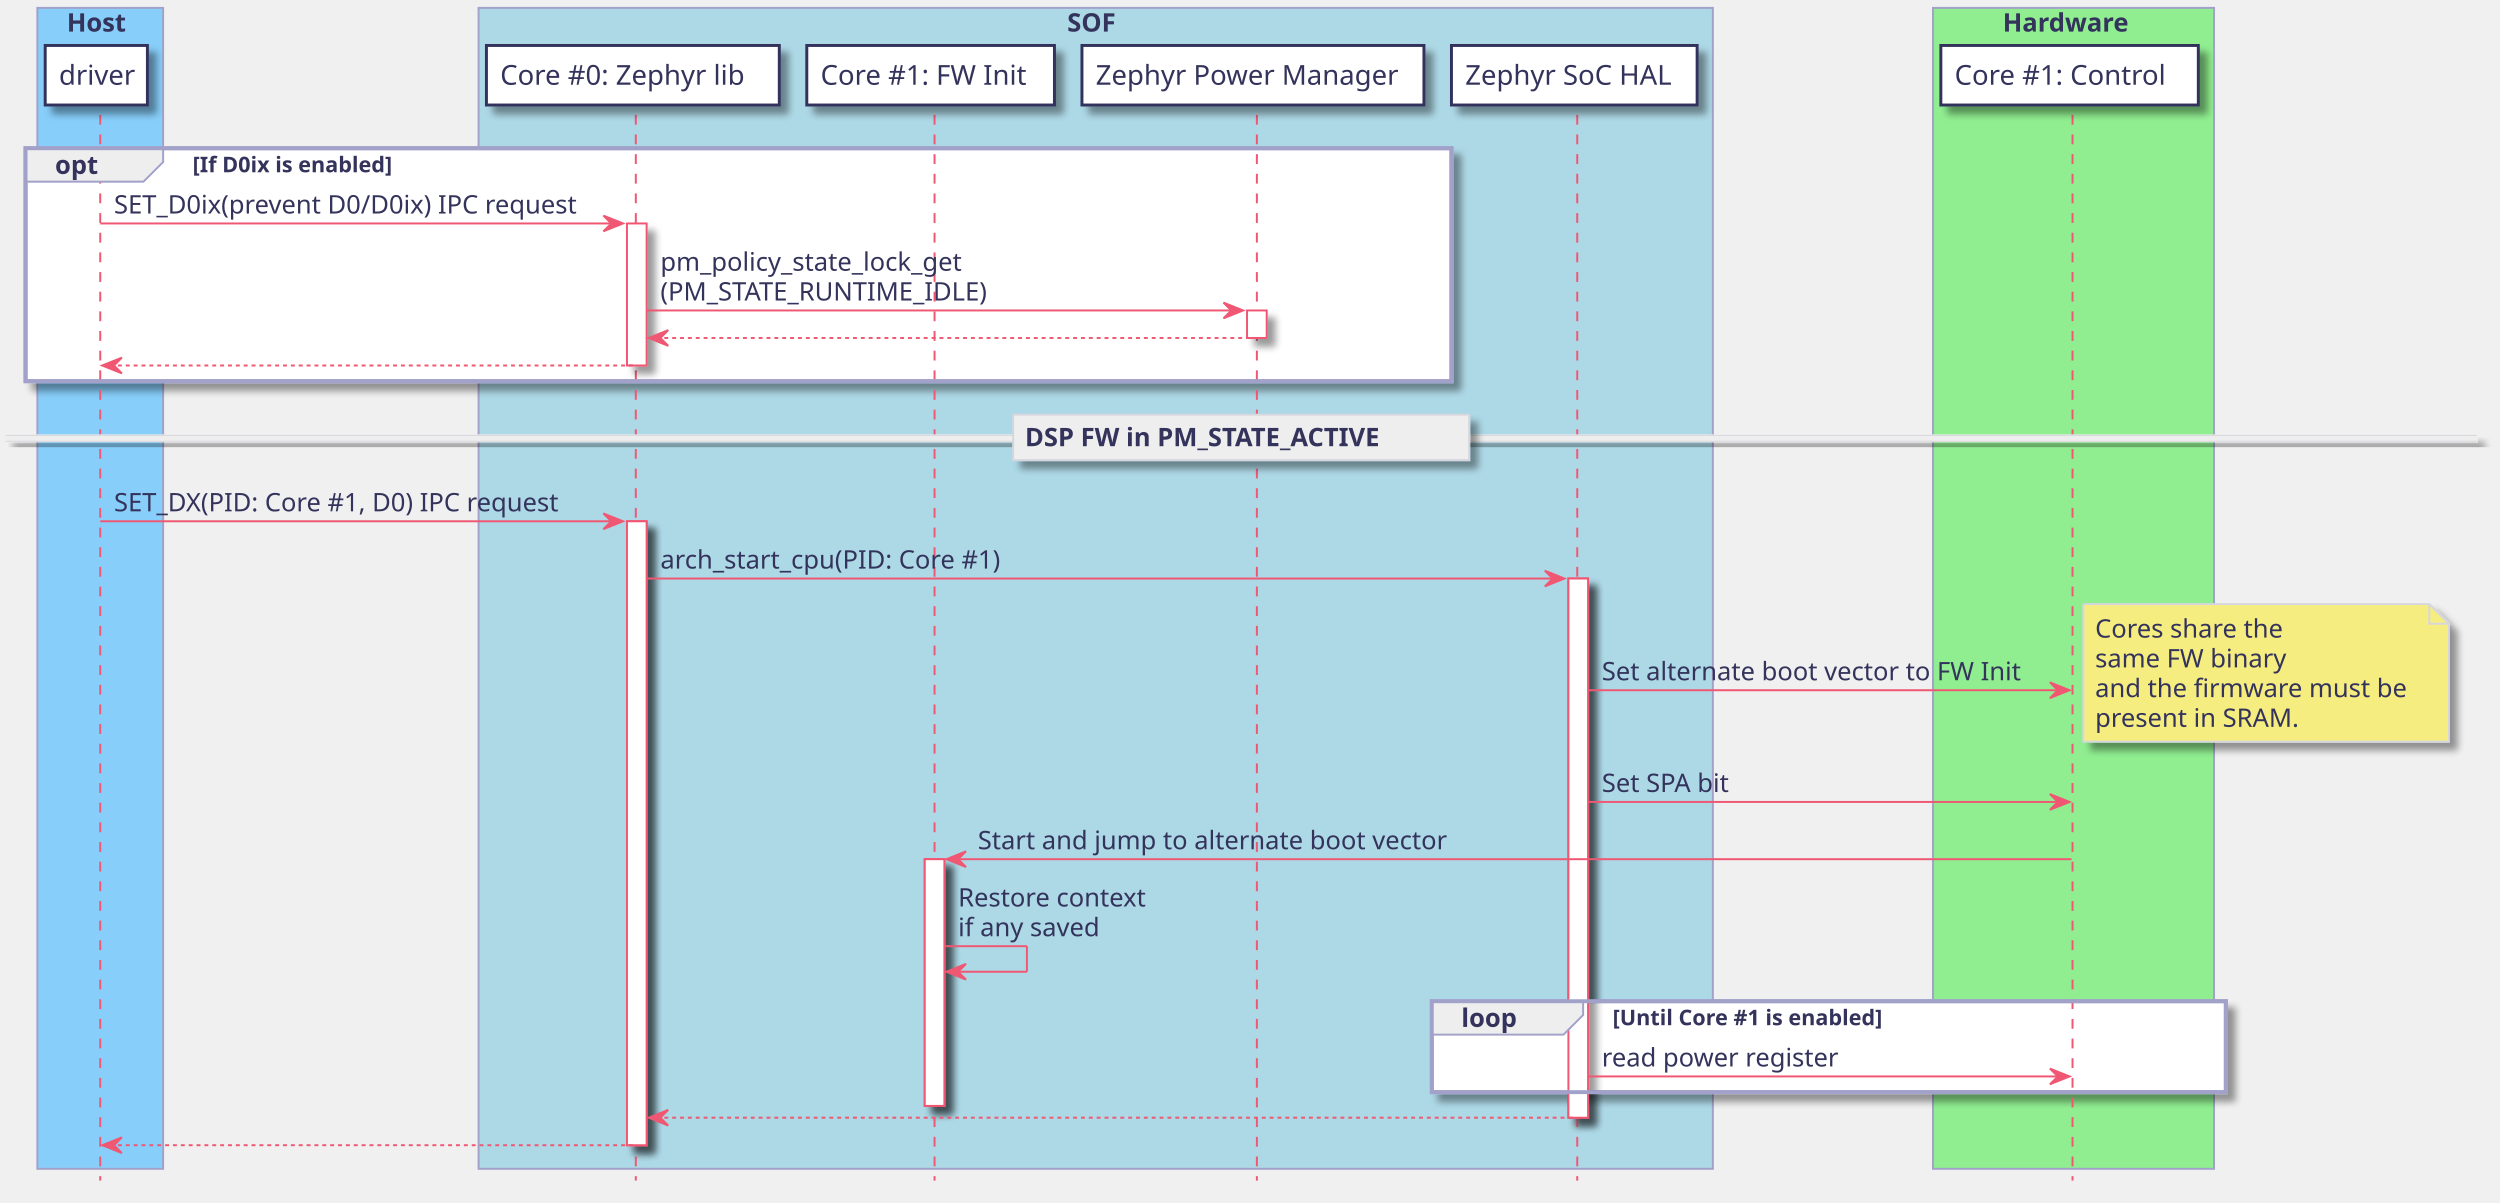
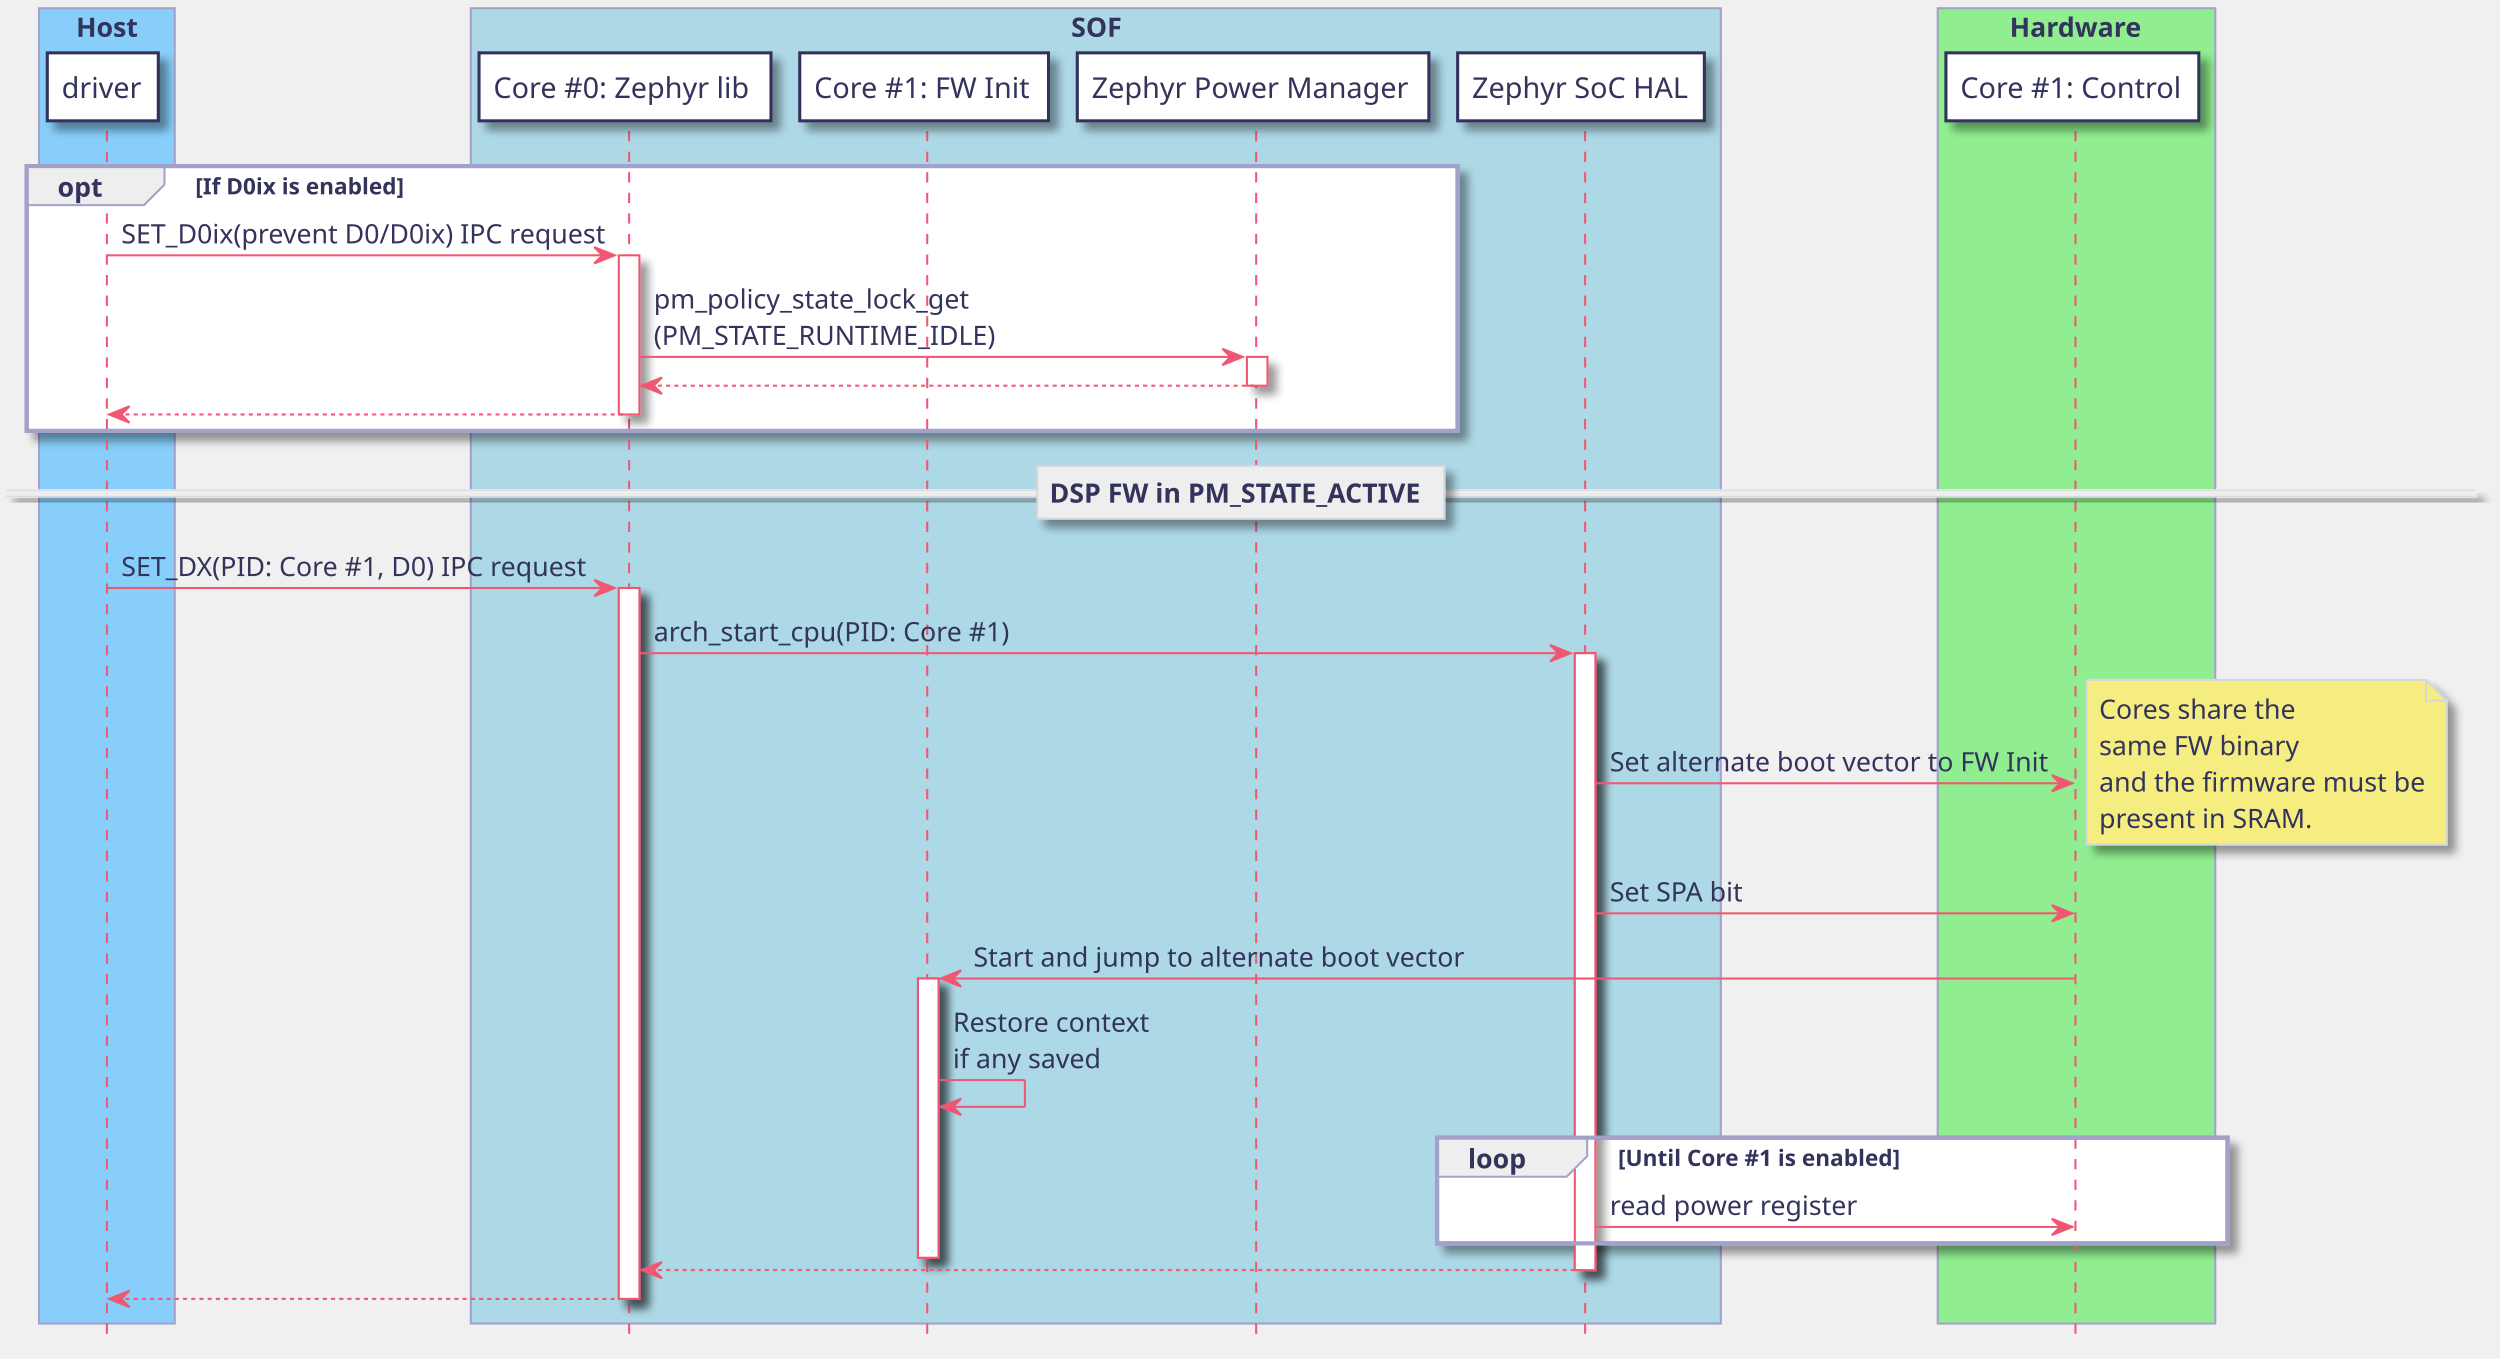
- <svg xmlns="http://www.w3.org/2000/svg" contentScriptType="application/ecmascript" contentStyleType="text/css" height="612px" preserveAspectRatio="none" style="width:1272px;height:612px;" version="1.1" viewBox="0 0 1272 612" width="1272px" zoomAndPan="magnify">
+ <svg xmlns="http://www.w3.org/2000/svg" contentScriptType="application/ecmascript" contentStyleType="text/css" height="661px" preserveAspectRatio="none" style="width:1216px;height:661px;" version="1.1" viewBox="0 0 1216 661" width="1216px" zoomAndPan="magnify">
  <defs>
    <filter height="300%" id="f1s6wkfsp6ftk7" width="300%" x="-1" y="-1">
      <feGaussianBlur result="blurOut" stdDeviation="2.0" />
      <feColorMatrix in="blurOut" result="blurOut2" type="matrix" values="0 0 0 0 0 0 0 0 0 0 0 0 0 0 0 0 0 0 .4 0" />
      <feOffset dx="4.0" dy="4.0" in="blurOut2" result="blurOut3" />
      <feBlend in="SourceGraphic" in2="blurOut3" mode="normal" />
    </filter>
  </defs>
  <g>
-     <rect fill="#87CEFA" height="590.688" style="stroke: #A1A1CA; stroke-width: 1.0;" width="64" x="19" y="4" />
-     <text fill="#33335B" font-family="sans-serif" font-size="13" font-weight="bold" lengthAdjust="spacingAndGlyphs" textLength="34" x="34" y="16.067">Host</text>
-     <rect fill="#ADD8E6" height="590.688" style="stroke: #A1A1CA; stroke-width: 1.0;" width="628" x="243.5" y="4" />
-     <text fill="#33335B" font-family="sans-serif" font-size="13" font-weight="bold" lengthAdjust="spacingAndGlyphs" textLength="29" x="543" y="16.067">SOF</text>
-     <rect fill="#90EE90" height="590.688" style="stroke: #A1A1CA; stroke-width: 1.0;" width="143" x="983.5" y="4" />
-     <text fill="#33335B" font-family="sans-serif" font-size="13" font-weight="bold" lengthAdjust="spacingAndGlyphs" textLength="72" x="1019" y="16.067">Hardware</text>
-     <rect fill="#FFFFFF" filter="url(#f1s6wkfsp6ftk7)" height="72.266" style="stroke: #F05772; stroke-width: 1.0;" width="10" x="319" y="113.695" />
-     <rect fill="#FFFFFF" filter="url(#f1s6wkfsp6ftk7)" height="317.461" style="stroke: #F05772; stroke-width: 1.0;" width="10" x="319" y="265.227" />
-     <rect fill="#FFFFFF" filter="url(#f1s6wkfsp6ftk7)" height="125.531" style="stroke: #F05772; stroke-width: 1.0;" width="10" x="470.5" y="437.156" />
-     <rect fill="#FFFFFF" filter="url(#f1s6wkfsp6ftk7)" height="14" style="stroke: #F05772; stroke-width: 1.0;" width="10" x="634.5" y="157.961" />
-     <rect fill="#FFFFFF" filter="url(#f1s6wkfsp6ftk7)" height="274.328" style="stroke: #F05772; stroke-width: 1.0;" width="10" x="798" y="294.359" />
-     <rect fill="#FFFFFF" filter="url(#f1s6wkfsp6ftk7)" height="118.531" style="stroke: #A1A1CA; stroke-width: 2.0;" width="725.5" x="13" y="75.43" />
-     <rect fill="#FFFFFF" filter="url(#f1s6wkfsp6ftk7)" height="46.266" style="stroke: #A1A1CA; stroke-width: 2.0;" width="404" x="728.5" y="509.422" />
-     <line style="stroke: #F05772; stroke-width: 1.0; stroke-dasharray: 5.0,5.0;" x1="51" x2="51" y1="58.43" y2="600.688" />
-     <line style="stroke: #F05772; stroke-width: 1.0; stroke-dasharray: 5.0,5.0;" x1="323.5" x2="323.5" y1="58.43" y2="600.688" />
-     <line style="stroke: #F05772; stroke-width: 1.0; stroke-dasharray: 5.0,5.0;" x1="475.5" x2="475.5" y1="58.43" y2="600.688" />
-     <line style="stroke: #F05772; stroke-width: 1.0; stroke-dasharray: 5.0,5.0;" x1="639.5" x2="639.5" y1="58.43" y2="600.688" />
-     <line style="stroke: #F05772; stroke-width: 1.0; stroke-dasharray: 5.0,5.0;" x1="802.5" x2="802.5" y1="58.43" y2="600.688" />
-     <line style="stroke: #F05772; stroke-width: 1.0; stroke-dasharray: 5.0,5.0;" x1="1054.5" x2="1054.5" y1="58.43" y2="600.688" />
-     <rect fill="#FFFFFF" filter="url(#f1s6wkfsp6ftk7)" height="30.297" style="stroke: #33335B; stroke-width: 1.5;" width="52" x="23" y="23.133" />
-     <text fill="#33335B" font-family="sans-serif" font-size="14" lengthAdjust="spacingAndGlyphs" textLength="38" x="30" y="43.128">driver</text>
-     <rect fill="#FFFFFF" filter="url(#f1s6wkfsp6ftk7)" height="30.297" style="stroke: #33335B; stroke-width: 1.5;" width="149" x="247.5" y="23.133" />
-     <text fill="#33335B" font-family="sans-serif" font-size="14" lengthAdjust="spacingAndGlyphs" textLength="135" x="254.5" y="43.128">Core #0: Zephyr lib</text>
-     <rect fill="#FFFFFF" filter="url(#f1s6wkfsp6ftk7)" height="30.297" style="stroke: #33335B; stroke-width: 1.5;" width="126" x="410.5" y="23.133" />
-     <text fill="#33335B" font-family="sans-serif" font-size="14" lengthAdjust="spacingAndGlyphs" textLength="112" x="417.5" y="43.128">Core #1: FW Init</text>
-     <rect fill="#FFFFFF" filter="url(#f1s6wkfsp6ftk7)" height="30.297" style="stroke: #33335B; stroke-width: 1.5;" width="174" x="550.5" y="23.133" />
-     <text fill="#33335B" font-family="sans-serif" font-size="14" lengthAdjust="spacingAndGlyphs" textLength="160" x="557.5" y="43.128">Zephyr Power Manager</text>
-     <rect fill="#FFFFFF" filter="url(#f1s6wkfsp6ftk7)" height="30.297" style="stroke: #33335B; stroke-width: 1.5;" width="125" x="738.5" y="23.133" />
-     <text fill="#33335B" font-family="sans-serif" font-size="14" lengthAdjust="spacingAndGlyphs" textLength="111" x="745.5" y="43.128">Zephyr SoC HAL</text>
-     <rect fill="#FFFFFF" filter="url(#f1s6wkfsp6ftk7)" height="30.297" style="stroke: #33335B; stroke-width: 1.5;" width="131" x="987.5" y="23.133" />
-     <text fill="#33335B" font-family="sans-serif" font-size="14" lengthAdjust="spacingAndGlyphs" textLength="117" x="994.5" y="43.128">Core #1: Control</text>
-     <rect fill="#FFFFFF" filter="url(#f1s6wkfsp6ftk7)" height="72.266" style="stroke: #F05772; stroke-width: 1.0;" width="10" x="319" y="113.695" />
-     <rect fill="#FFFFFF" filter="url(#f1s6wkfsp6ftk7)" height="317.461" style="stroke: #F05772; stroke-width: 1.0;" width="10" x="319" y="265.227" />
-     <rect fill="#FFFFFF" filter="url(#f1s6wkfsp6ftk7)" height="125.531" style="stroke: #F05772; stroke-width: 1.0;" width="10" x="470.5" y="437.156" />
-     <rect fill="#FFFFFF" filter="url(#f1s6wkfsp6ftk7)" height="14" style="stroke: #F05772; stroke-width: 1.0;" width="10" x="634.5" y="157.961" />
-     <rect fill="#FFFFFF" filter="url(#f1s6wkfsp6ftk7)" height="274.328" style="stroke: #F05772; stroke-width: 1.0;" width="10" x="798" y="294.359" />
-     <path d="M13,75.43 L83,75.43 L83,82.43 L73,92.43 L13,92.43 L13,75.43 " fill="#EEEEEE" style="stroke: #A1A1CA; stroke-width: 1.0;" />
-     <rect fill="none" height="118.531" style="stroke: #A1A1CA; stroke-width: 2.0;" width="725.5" x="13" y="75.43" />
-     <text fill="#33335B" font-family="sans-serif" font-size="13" font-weight="bold" lengthAdjust="spacingAndGlyphs" textLength="25" x="28" y="88.497">opt</text>
-     <text fill="#33335B" font-family="sans-serif" font-size="11" font-weight="bold" lengthAdjust="spacingAndGlyphs" textLength="122" x="98" y="87.64">[If D0ix is enabled]</text>
-     <polygon fill="#F05772" points="307,109.695,317,113.695,307,117.695,311,113.695" style="stroke: #F05772; stroke-width: 1.0;" />
-     <line style="stroke: #F05772; stroke-width: 1.0;" x1="51" x2="313" y1="113.695" y2="113.695" />
-     <text fill="#33335B" font-family="sans-serif" font-size="13" lengthAdjust="spacingAndGlyphs" textLength="249" x="58" y="108.629">SET_D0ix(prevent D0/D0ix) IPC request</text>
-     <polygon fill="#F05772" points="622.5,153.961,632.5,157.961,622.5,161.961,626.5,157.961" style="stroke: #F05772; stroke-width: 1.0;" />
-     <line style="stroke: #F05772; stroke-width: 1.0;" x1="329" x2="628.5" y1="157.961" y2="157.961" />
-     <text fill="#33335B" font-family="sans-serif" font-size="13" lengthAdjust="spacingAndGlyphs" textLength="164" x="336" y="137.762">pm_policy_state_lock_get</text>
-     <text fill="#33335B" font-family="sans-serif" font-size="13" lengthAdjust="spacingAndGlyphs" textLength="175" x="336" y="152.895">(PM_STATE_RUNTIME_IDLE)</text>
-     <polygon fill="#F05772" points="340,167.961,330,171.961,340,175.961,336,171.961" style="stroke: #F05772; stroke-width: 1.0;" />
-     <line style="stroke: #F05772; stroke-width: 1.0; stroke-dasharray: 2.0,2.0;" x1="334" x2="638.5" y1="171.961" y2="171.961" />
-     <polygon fill="#F05772" points="62,181.961,52,185.961,62,189.961,58,185.961" style="stroke: #F05772; stroke-width: 1.0;" />
-     <line style="stroke: #F05772; stroke-width: 1.0; stroke-dasharray: 2.0,2.0;" x1="56" x2="323" y1="185.961" y2="185.961" />
-     <rect fill="#EEEEEE" filter="url(#f1s6wkfsp6ftk7)" height="3" style="stroke: #EEEEEE; stroke-width: 1.0;" width="1257" x="3" y="221.527" />
-     <line style="stroke: #D6D6DE; stroke-width: 0.5;" x1="3" x2="1260" y1="221.527" y2="221.527" />
-     <line style="stroke: #D6D6DE; stroke-width: 0.5;" x1="3" x2="1260" y1="224.527" y2="224.527" />
-     <rect fill="#EEEEEE" filter="url(#f1s6wkfsp6ftk7)" height="23.133" style="stroke: #D6D6DE; stroke-width: 1.0;" width="232" x="515.5" y="210.961" />
-     <text fill="#33335B" font-family="sans-serif" font-size="13" font-weight="bold" lengthAdjust="spacingAndGlyphs" textLength="213" x="521.5" y="227.028">DSP FW in PM_STATE_ACTIVE</text>
-     <polygon fill="#F05772" points="307,261.227,317,265.227,307,269.227,311,265.227" style="stroke: #F05772; stroke-width: 1.0;" />
-     <line style="stroke: #F05772; stroke-width: 1.0;" x1="51" x2="313" y1="265.227" y2="265.227" />
-     <text fill="#33335B" font-family="sans-serif" font-size="13" lengthAdjust="spacingAndGlyphs" textLength="244" x="58" y="260.161">SET_DX(PID: Core #1, D0) IPC request</text>
-     <polygon fill="#F05772" points="786,290.359,796,294.359,786,298.359,790,294.359" style="stroke: #F05772; stroke-width: 1.0;" />
-     <line style="stroke: #F05772; stroke-width: 1.0;" x1="329" x2="792" y1="294.359" y2="294.359" />
-     <text fill="#33335B" font-family="sans-serif" font-size="13" lengthAdjust="spacingAndGlyphs" textLength="187" x="336" y="289.293">arch_start_cpu(PID: Core #1)</text>
-     <polygon fill="#F05772" points="1043,347.191,1053,351.191,1043,355.191,1047,351.191" style="stroke: #F05772; stroke-width: 1.0;" />
-     <line style="stroke: #F05772; stroke-width: 1.0;" x1="808" x2="1049" y1="351.191" y2="351.191" />
-     <text fill="#33335B" font-family="sans-serif" font-size="13" lengthAdjust="spacingAndGlyphs" textLength="223" x="815" y="346.125">Set alternate boot vector to FW Init</text>
-     <path d="M1060,307.359 L1060,377.359 L1246,377.359 L1246,317.359 L1236,307.359 L1060,307.359 " fill="#F6ED80" filter="url(#f1s6wkfsp6ftk7)" style="stroke: #D6D6DE; stroke-width: 1.0;" />
-     <path d="M1236,307.359 L1236,317.359 L1246,317.359 L1236,307.359 " fill="#F6ED80" style="stroke: #D6D6DE; stroke-width: 1.0;" />
-     <text fill="#33335B" font-family="sans-serif" font-size="13" lengthAdjust="spacingAndGlyphs" textLength="102" x="1066" y="324.426">Cores share the</text>
-     <text fill="#33335B" font-family="sans-serif" font-size="13" lengthAdjust="spacingAndGlyphs" textLength="101" x="1066" y="339.559">same FW binary</text>
-     <text fill="#33335B" font-family="sans-serif" font-size="13" lengthAdjust="spacingAndGlyphs" textLength="165" x="1066" y="354.692">and the firmware must be</text>
-     <text fill="#33335B" font-family="sans-serif" font-size="13" lengthAdjust="spacingAndGlyphs" textLength="109" x="1066" y="369.825">present in SRAM.</text>
-     <polygon fill="#F05772" points="1043,404.023,1053,408.023,1043,412.023,1047,408.023" style="stroke: #F05772; stroke-width: 1.0;" />
-     <line style="stroke: #F05772; stroke-width: 1.0;" x1="808" x2="1049" y1="408.023" y2="408.023" />
-     <text fill="#33335B" font-family="sans-serif" font-size="13" lengthAdjust="spacingAndGlyphs" textLength="72" x="815" y="402.957">Set SPA bit</text>
-     <polygon fill="#F05772" points="491.5,433.156,481.5,437.156,491.5,441.156,487.5,437.156" style="stroke: #F05772; stroke-width: 1.0;" />
-     <line style="stroke: #F05772; stroke-width: 1.0;" x1="485.5" x2="1054" y1="437.156" y2="437.156" />
-     <text fill="#33335B" font-family="sans-serif" font-size="13" lengthAdjust="spacingAndGlyphs" textLength="252" x="497.5" y="432.09">Start and jump to alternate boot vector</text>
-     <line style="stroke: #F05772; stroke-width: 1.0;" x1="480.5" x2="522.5" y1="481.422" y2="481.422" />
-     <line style="stroke: #F05772; stroke-width: 1.0;" x1="522.5" x2="522.5" y1="481.422" y2="494.422" />
-     <line style="stroke: #F05772; stroke-width: 1.0;" x1="481.5" x2="522.5" y1="494.422" y2="494.422" />
-     <polygon fill="#F05772" points="491.5,490.422,481.5,494.422,491.5,498.422,487.5,494.422" style="stroke: #F05772; stroke-width: 1.0;" />
-     <text fill="#33335B" font-family="sans-serif" font-size="13" lengthAdjust="spacingAndGlyphs" textLength="101" x="487.5" y="461.223">Restore context</text>
-     <text fill="#33335B" font-family="sans-serif" font-size="13" lengthAdjust="spacingAndGlyphs" textLength="76" x="487.5" y="476.356">if any saved</text>
-     <path d="M728.5,509.422 L805.5,509.422 L805.5,516.422 L795.5,526.422 L728.5,526.422 L728.5,509.422 " fill="#EEEEEE" style="stroke: #A1A1CA; stroke-width: 1.0;" />
-     <rect fill="none" height="46.266" style="stroke: #A1A1CA; stroke-width: 2.0;" width="404" x="728.5" y="509.422" />
-     <text fill="#33335B" font-family="sans-serif" font-size="13" font-weight="bold" lengthAdjust="spacingAndGlyphs" textLength="32" x="743.5" y="522.489">loop</text>
-     <text fill="#33335B" font-family="sans-serif" font-size="11" font-weight="bold" lengthAdjust="spacingAndGlyphs" textLength="166" x="820.5" y="521.632">[Until Core #1 is enabled]</text>
-     <polygon fill="#F05772" points="1043,543.688,1053,547.688,1043,551.688,1047,547.688" style="stroke: #F05772; stroke-width: 1.0;" />
-     <line style="stroke: #F05772; stroke-width: 1.0;" x1="808" x2="1049" y1="547.688" y2="547.688" />
-     <text fill="#33335B" font-family="sans-serif" font-size="13" lengthAdjust="spacingAndGlyphs" textLength="124" x="815" y="542.622">read power register</text>
-     <polygon fill="#F05772" points="340,564.688,330,568.688,340,572.688,336,568.688" style="stroke: #F05772; stroke-width: 1.0;" />
-     <line style="stroke: #F05772; stroke-width: 1.0; stroke-dasharray: 2.0,2.0;" x1="334" x2="802" y1="568.688" y2="568.688" />
-     <polygon fill="#F05772" points="62,578.688,52,582.688,62,586.688,58,582.688" style="stroke: #F05772; stroke-width: 1.0;" />
-     <line style="stroke: #F05772; stroke-width: 1.0; stroke-dasharray: 2.0,2.0;" x1="56" x2="323" y1="582.688" y2="582.688" />
+     <rect fill="#87CEFA" height="639.776" style="stroke: #A1A1CA; stroke-width: 1.0;" width="66" x="19" y="4" />
+     <text fill="#33335B" font-family="sans-serif" font-size="13" font-weight="bold" lengthAdjust="spacingAndGlyphs" textLength="30" x="37" y="17.897">Host</text>
+     <rect fill="#ADD8E6" height="639.776" style="stroke: #A1A1CA; stroke-width: 1.0;" width="608" x="229" y="4" />
+     <text fill="#33335B" font-family="sans-serif" font-size="13" font-weight="bold" lengthAdjust="spacingAndGlyphs" textLength="24" x="521" y="17.897">SOF</text>
+     <rect fill="#90EE90" height="639.776" style="stroke: #A1A1CA; stroke-width: 1.0;" width="135" x="942.5" y="4" />
+     <text fill="#33335B" font-family="sans-serif" font-size="13" font-weight="bold" lengthAdjust="spacingAndGlyphs" textLength="65" x="977.5" y="17.897">Hardware</text>
+     <rect fill="#FFFFFF" filter="url(#f1s6wkfsp6ftk7)" height="77.412" style="stroke: #F05772; stroke-width: 1.0;" width="10" x="301" y="124.186" />
+     <rect fill="#FFFFFF" filter="url(#f1s6wkfsp6ftk7)" height="345.766" style="stroke: #F05772; stroke-width: 1.0;" width="10" x="301" y="286.01" />
+     <rect fill="#FFFFFF" filter="url(#f1s6wkfsp6ftk7)" height="135.824" style="stroke: #F05772; stroke-width: 1.0;" width="10" x="446.5" y="475.952" />
+     <rect fill="#FFFFFF" filter="url(#f1s6wkfsp6ftk7)" height="14" style="stroke: #F05772; stroke-width: 1.0;" width="10" x="606.5" y="173.598" />
+     <rect fill="#FFFFFF" filter="url(#f1s6wkfsp6ftk7)" height="300.06" style="stroke: #F05772; stroke-width: 1.0;" width="10" x="766" y="317.716" />
+     <rect fill="#FFFFFF" filter="url(#f1s6wkfsp6ftk7)" height="128.824" style="stroke: #A1A1CA; stroke-width: 2.0;" width="696" x="13" y="80.774" />
+     <rect fill="#FFFFFF" filter="url(#f1s6wkfsp6ftk7)" height="51.412" style="stroke: #A1A1CA; stroke-width: 2.0;" width="384.5" x="699" y="553.364" />
+     <line style="stroke: #F05772; stroke-width: 1.0; stroke-dasharray: 5.0,5.0;" x1="52" x2="52" y1="63.774" y2="649.776" />
+     <line style="stroke: #F05772; stroke-width: 1.0; stroke-dasharray: 5.0,5.0;" x1="306" x2="306" y1="63.774" y2="649.776" />
+     <line style="stroke: #F05772; stroke-width: 1.0; stroke-dasharray: 5.0,5.0;" x1="451" x2="451" y1="63.774" y2="649.776" />
+     <line style="stroke: #F05772; stroke-width: 1.0; stroke-dasharray: 5.0,5.0;" x1="611" x2="611" y1="63.774" y2="649.776" />
+     <line style="stroke: #F05772; stroke-width: 1.0; stroke-dasharray: 5.0,5.0;" x1="771" x2="771" y1="63.774" y2="649.776" />
+     <line style="stroke: #F05772; stroke-width: 1.0; stroke-dasharray: 5.0,5.0;" x1="1009.5" x2="1009.5" y1="63.774" y2="649.776" />
+     <rect fill="#FFFFFF" filter="url(#f1s6wkfsp6ftk7)" height="33.068" style="stroke: #33335B; stroke-width: 1.5;" width="54" x="23" y="25.706" />
+     <text fill="#33335B" font-family="sans-serif" font-size="14" lengthAdjust="spacingAndGlyphs" textLength="40" x="30" y="47.672">driver</text>
+     <rect fill="#FFFFFF" filter="url(#f1s6wkfsp6ftk7)" height="33.068" style="stroke: #33335B; stroke-width: 1.5;" width="142" x="233" y="25.706" />
+     <text fill="#33335B" font-family="sans-serif" font-size="14" lengthAdjust="spacingAndGlyphs" textLength="128" x="240" y="47.672">Core #0: Zephyr lib</text>
+     <rect fill="#FFFFFF" filter="url(#f1s6wkfsp6ftk7)" height="33.068" style="stroke: #33335B; stroke-width: 1.5;" width="121" x="389" y="25.706" />
+     <text fill="#33335B" font-family="sans-serif" font-size="14" lengthAdjust="spacingAndGlyphs" textLength="107" x="396" y="47.672">Core #1: FW Init</text>
+     <rect fill="#FFFFFF" filter="url(#f1s6wkfsp6ftk7)" height="33.068" style="stroke: #33335B; stroke-width: 1.5;" width="171" x="524" y="25.706" />
+     <text fill="#33335B" font-family="sans-serif" font-size="14" lengthAdjust="spacingAndGlyphs" textLength="157" x="531" y="47.672">Zephyr Power Manager</text>
+     <rect fill="#FFFFFF" filter="url(#f1s6wkfsp6ftk7)" height="33.068" style="stroke: #33335B; stroke-width: 1.5;" width="120" x="709" y="25.706" />
+     <text fill="#33335B" font-family="sans-serif" font-size="14" lengthAdjust="spacingAndGlyphs" textLength="106" x="716" y="47.672">Zephyr SoC HAL</text>
+     <rect fill="#FFFFFF" filter="url(#f1s6wkfsp6ftk7)" height="33.068" style="stroke: #33335B; stroke-width: 1.5;" width="123" x="946.5" y="25.706" />
+     <text fill="#33335B" font-family="sans-serif" font-size="14" lengthAdjust="spacingAndGlyphs" textLength="109" x="953.5" y="47.672">Core #1: Control</text>
+     <rect fill="#FFFFFF" filter="url(#f1s6wkfsp6ftk7)" height="77.412" style="stroke: #F05772; stroke-width: 1.0;" width="10" x="301" y="124.186" />
+     <rect fill="#FFFFFF" filter="url(#f1s6wkfsp6ftk7)" height="345.766" style="stroke: #F05772; stroke-width: 1.0;" width="10" x="301" y="286.01" />
+     <rect fill="#FFFFFF" filter="url(#f1s6wkfsp6ftk7)" height="135.824" style="stroke: #F05772; stroke-width: 1.0;" width="10" x="446.5" y="475.952" />
+     <rect fill="#FFFFFF" filter="url(#f1s6wkfsp6ftk7)" height="14" style="stroke: #F05772; stroke-width: 1.0;" width="10" x="606.5" y="173.598" />
+     <rect fill="#FFFFFF" filter="url(#f1s6wkfsp6ftk7)" height="300.06" style="stroke: #F05772; stroke-width: 1.0;" width="10" x="766" y="317.716" />
+     <path d="M13,80.774 L80,80.774 L80,89.774 L70,99.774 L13,99.774 L13,80.774 " fill="#EEEEEE" style="stroke: #A1A1CA; stroke-width: 1.0;" />
+     <rect fill="none" height="128.824" style="stroke: #A1A1CA; stroke-width: 2.0;" width="696" x="13" y="80.774" />
+     <text fill="#33335B" font-family="sans-serif" font-size="13" font-weight="bold" lengthAdjust="spacingAndGlyphs" textLength="22" x="28" y="95.671">opt</text>
+     <text fill="#33335B" font-family="sans-serif" font-size="11" font-weight="bold" lengthAdjust="spacingAndGlyphs" textLength="101" x="95" y="94.533">[If D0ix is enabled]</text>
+     <polygon fill="#F05772" points="289,120.186,299,124.186,289,128.186,293,124.186" style="stroke: #F05772; stroke-width: 1.0;" />
+     <line style="stroke: #F05772; stroke-width: 1.0;" x1="52" x2="295" y1="124.186" y2="124.186" />
+     <text fill="#33335B" font-family="sans-serif" font-size="13" lengthAdjust="spacingAndGlyphs" textLength="230" x="59" y="118.377">SET_D0ix(prevent D0/D0ix) IPC request</text>
+     <polygon fill="#F05772" points="594.5,169.598,604.5,173.598,594.5,177.598,598.5,173.598" style="stroke: #F05772; stroke-width: 1.0;" />
+     <line style="stroke: #F05772; stroke-width: 1.0;" x1="311" x2="600.5" y1="173.598" y2="173.598" />
+     <text fill="#33335B" font-family="sans-serif" font-size="13" lengthAdjust="spacingAndGlyphs" textLength="153" x="318" y="150.083">pm_policy_state_lock_get</text>
+     <text fill="#33335B" font-family="sans-serif" font-size="13" lengthAdjust="spacingAndGlyphs" textLength="167" x="318" y="167.789">(PM_STATE_RUNTIME_IDLE)</text>
+     <polygon fill="#F05772" points="322,183.598,312,187.598,322,191.598,318,187.598" style="stroke: #F05772; stroke-width: 1.0;" />
+     <line style="stroke: #F05772; stroke-width: 1.0; stroke-dasharray: 2.0,2.0;" x1="316" x2="610.5" y1="187.598" y2="187.598" />
+     <polygon fill="#F05772" points="63,197.598,53,201.598,63,205.598,59,201.598" style="stroke: #F05772; stroke-width: 1.0;" />
+     <line style="stroke: #F05772; stroke-width: 1.0; stroke-dasharray: 2.0,2.0;" x1="57" x2="305" y1="201.598" y2="201.598" />
+     <rect fill="#EEEEEE" filter="url(#f1s6wkfsp6ftk7)" height="3" style="stroke: #EEEEEE; stroke-width: 1.0;" width="1201" x="3" y="238.451" />
+     <line style="stroke: #D6D6DE; stroke-width: 0.5;" x1="3" x2="1204" y1="238.451" y2="238.451" />
+     <line style="stroke: #D6D6DE; stroke-width: 0.5;" x1="3" x2="1204" y1="241.451" y2="241.451" />
+     <rect fill="#EEEEEE" filter="url(#f1s6wkfsp6ftk7)" height="25.706" style="stroke: #D6D6DE; stroke-width: 1.0;" width="198" x="504.5" y="226.598" />
+     <text fill="#33335B" font-family="sans-serif" font-size="13" font-weight="bold" lengthAdjust="spacingAndGlyphs" textLength="181" x="510.5" y="244.495">DSP FW in PM_STATE_ACTIVE</text>
+     <polygon fill="#F05772" points="289,282.01,299,286.01,289,290.01,293,286.01" style="stroke: #F05772; stroke-width: 1.0;" />
+     <line style="stroke: #F05772; stroke-width: 1.0;" x1="52" x2="295" y1="286.01" y2="286.01" />
+     <text fill="#33335B" font-family="sans-serif" font-size="13" lengthAdjust="spacingAndGlyphs" textLength="219" x="59" y="280.201">SET_DX(PID: Core #1, D0) IPC request</text>
+     <polygon fill="#F05772" points="754,313.716,764,317.716,754,321.716,758,317.716" style="stroke: #F05772; stroke-width: 1.0;" />
+     <line style="stroke: #F05772; stroke-width: 1.0;" x1="311" x2="760" y1="317.716" y2="317.716" />
+     <text fill="#33335B" font-family="sans-serif" font-size="13" lengthAdjust="spacingAndGlyphs" textLength="169" x="318" y="311.907">arch_start_cpu(PID: Core #1)</text>
+     <polygon fill="#F05772" points="998,376.981,1008,380.981,998,384.981,1002,380.981" style="stroke: #F05772; stroke-width: 1.0;" />
+     <line style="stroke: #F05772; stroke-width: 1.0;" x1="776" x2="1004" y1="380.981" y2="380.981" />
+     <text fill="#33335B" font-family="sans-serif" font-size="13" lengthAdjust="spacingAndGlyphs" textLength="210" x="783" y="375.172">Set alternate boot vector to FW Init</text>
+     <path d="M1015,330.716 L1015,410.716 L1190,410.716 L1190,340.716 L1180,330.716 L1015,330.716 " fill="#F6ED80" filter="url(#f1s6wkfsp6ftk7)" style="stroke: #D6D6DE; stroke-width: 1.0;" />
+     <path d="M1180,330.716 L1180,340.716 L1190,340.716 L1180,330.716 " fill="#F6ED80" style="stroke: #D6D6DE; stroke-width: 1.0;" />
+     <text fill="#33335B" font-family="sans-serif" font-size="13" lengthAdjust="spacingAndGlyphs" textLength="93" x="1021" y="349.613">Cores share the</text>
+     <text fill="#33335B" font-family="sans-serif" font-size="13" lengthAdjust="spacingAndGlyphs" textLength="95" x="1021" y="367.319">same FW binary</text>
+     <text fill="#33335B" font-family="sans-serif" font-size="13" lengthAdjust="spacingAndGlyphs" textLength="154" x="1021" y="385.025">and the firmware must be</text>
+     <text fill="#33335B" font-family="sans-serif" font-size="13" lengthAdjust="spacingAndGlyphs" textLength="101" x="1021" y="402.731">present in SRAM.</text>
+     <polygon fill="#F05772" points="998,440.246,1008,444.246,998,448.246,1002,444.246" style="stroke: #F05772; stroke-width: 1.0;" />
+     <line style="stroke: #F05772; stroke-width: 1.0;" x1="776" x2="1004" y1="444.246" y2="444.246" />
+     <text fill="#33335B" font-family="sans-serif" font-size="13" lengthAdjust="spacingAndGlyphs" textLength="64" x="783" y="438.437">Set SPA bit</text>
+     <polygon fill="#F05772" points="467.5,471.952,457.5,475.952,467.5,479.952,463.5,475.952" style="stroke: #F05772; stroke-width: 1.0;" />
+     <line style="stroke: #F05772; stroke-width: 1.0;" x1="461.5" x2="1009" y1="475.952" y2="475.952" />
+     <text fill="#33335B" font-family="sans-serif" font-size="13" lengthAdjust="spacingAndGlyphs" textLength="235" x="473.5" y="470.143">Start and jump to alternate boot vector</text>
+     <line style="stroke: #F05772; stroke-width: 1.0;" x1="456.5" x2="498.5" y1="525.364" y2="525.364" />
+     <line style="stroke: #F05772; stroke-width: 1.0;" x1="498.5" x2="498.5" y1="525.364" y2="538.364" />
+     <line style="stroke: #F05772; stroke-width: 1.0;" x1="457.5" x2="498.5" y1="538.364" y2="538.364" />
+     <polygon fill="#F05772" points="467.5,534.364,457.5,538.364,467.5,542.364,463.5,538.364" style="stroke: #F05772; stroke-width: 1.0;" />
+     <text fill="#33335B" font-family="sans-serif" font-size="13" lengthAdjust="spacingAndGlyphs" textLength="95" x="463.5" y="501.849">Restore context</text>
+     <text fill="#33335B" font-family="sans-serif" font-size="13" lengthAdjust="spacingAndGlyphs" textLength="70" x="463.5" y="519.555">if any saved</text>
+     <path d="M699,553.364 L772,553.364 L772,562.364 L762,572.364 L699,572.364 L699,553.364 " fill="#EEEEEE" style="stroke: #A1A1CA; stroke-width: 1.0;" />
+     <rect fill="none" height="51.412" style="stroke: #A1A1CA; stroke-width: 2.0;" width="384.5" x="699" y="553.364" />
+     <text fill="#33335B" font-family="sans-serif" font-size="13" font-weight="bold" lengthAdjust="spacingAndGlyphs" textLength="28" x="714" y="568.261">loop</text>
+     <text fill="#33335B" font-family="sans-serif" font-size="11" font-weight="bold" lengthAdjust="spacingAndGlyphs" textLength="138" x="787" y="567.123">[Until Core #1 is enabled]</text>
+     <polygon fill="#F05772" points="998,592.776,1008,596.776,998,600.776,1002,596.776" style="stroke: #F05772; stroke-width: 1.0;" />
+     <line style="stroke: #F05772; stroke-width: 1.0;" x1="776" x2="1004" y1="596.776" y2="596.776" />
+     <text fill="#33335B" font-family="sans-serif" font-size="13" lengthAdjust="spacingAndGlyphs" textLength="117" x="783" y="590.967">read power register</text>
+     <polygon fill="#F05772" points="322,613.776,312,617.776,322,621.776,318,617.776" style="stroke: #F05772; stroke-width: 1.0;" />
+     <line style="stroke: #F05772; stroke-width: 1.0; stroke-dasharray: 2.0,2.0;" x1="316" x2="770" y1="617.776" y2="617.776" />
+     <polygon fill="#F05772" points="63,627.776,53,631.776,63,635.776,59,631.776" style="stroke: #F05772; stroke-width: 1.0;" />
+     <line style="stroke: #F05772; stroke-width: 1.0; stroke-dasharray: 2.0,2.0;" x1="57" x2="305" y1="631.776" y2="631.776" />
  </g>
</svg>
